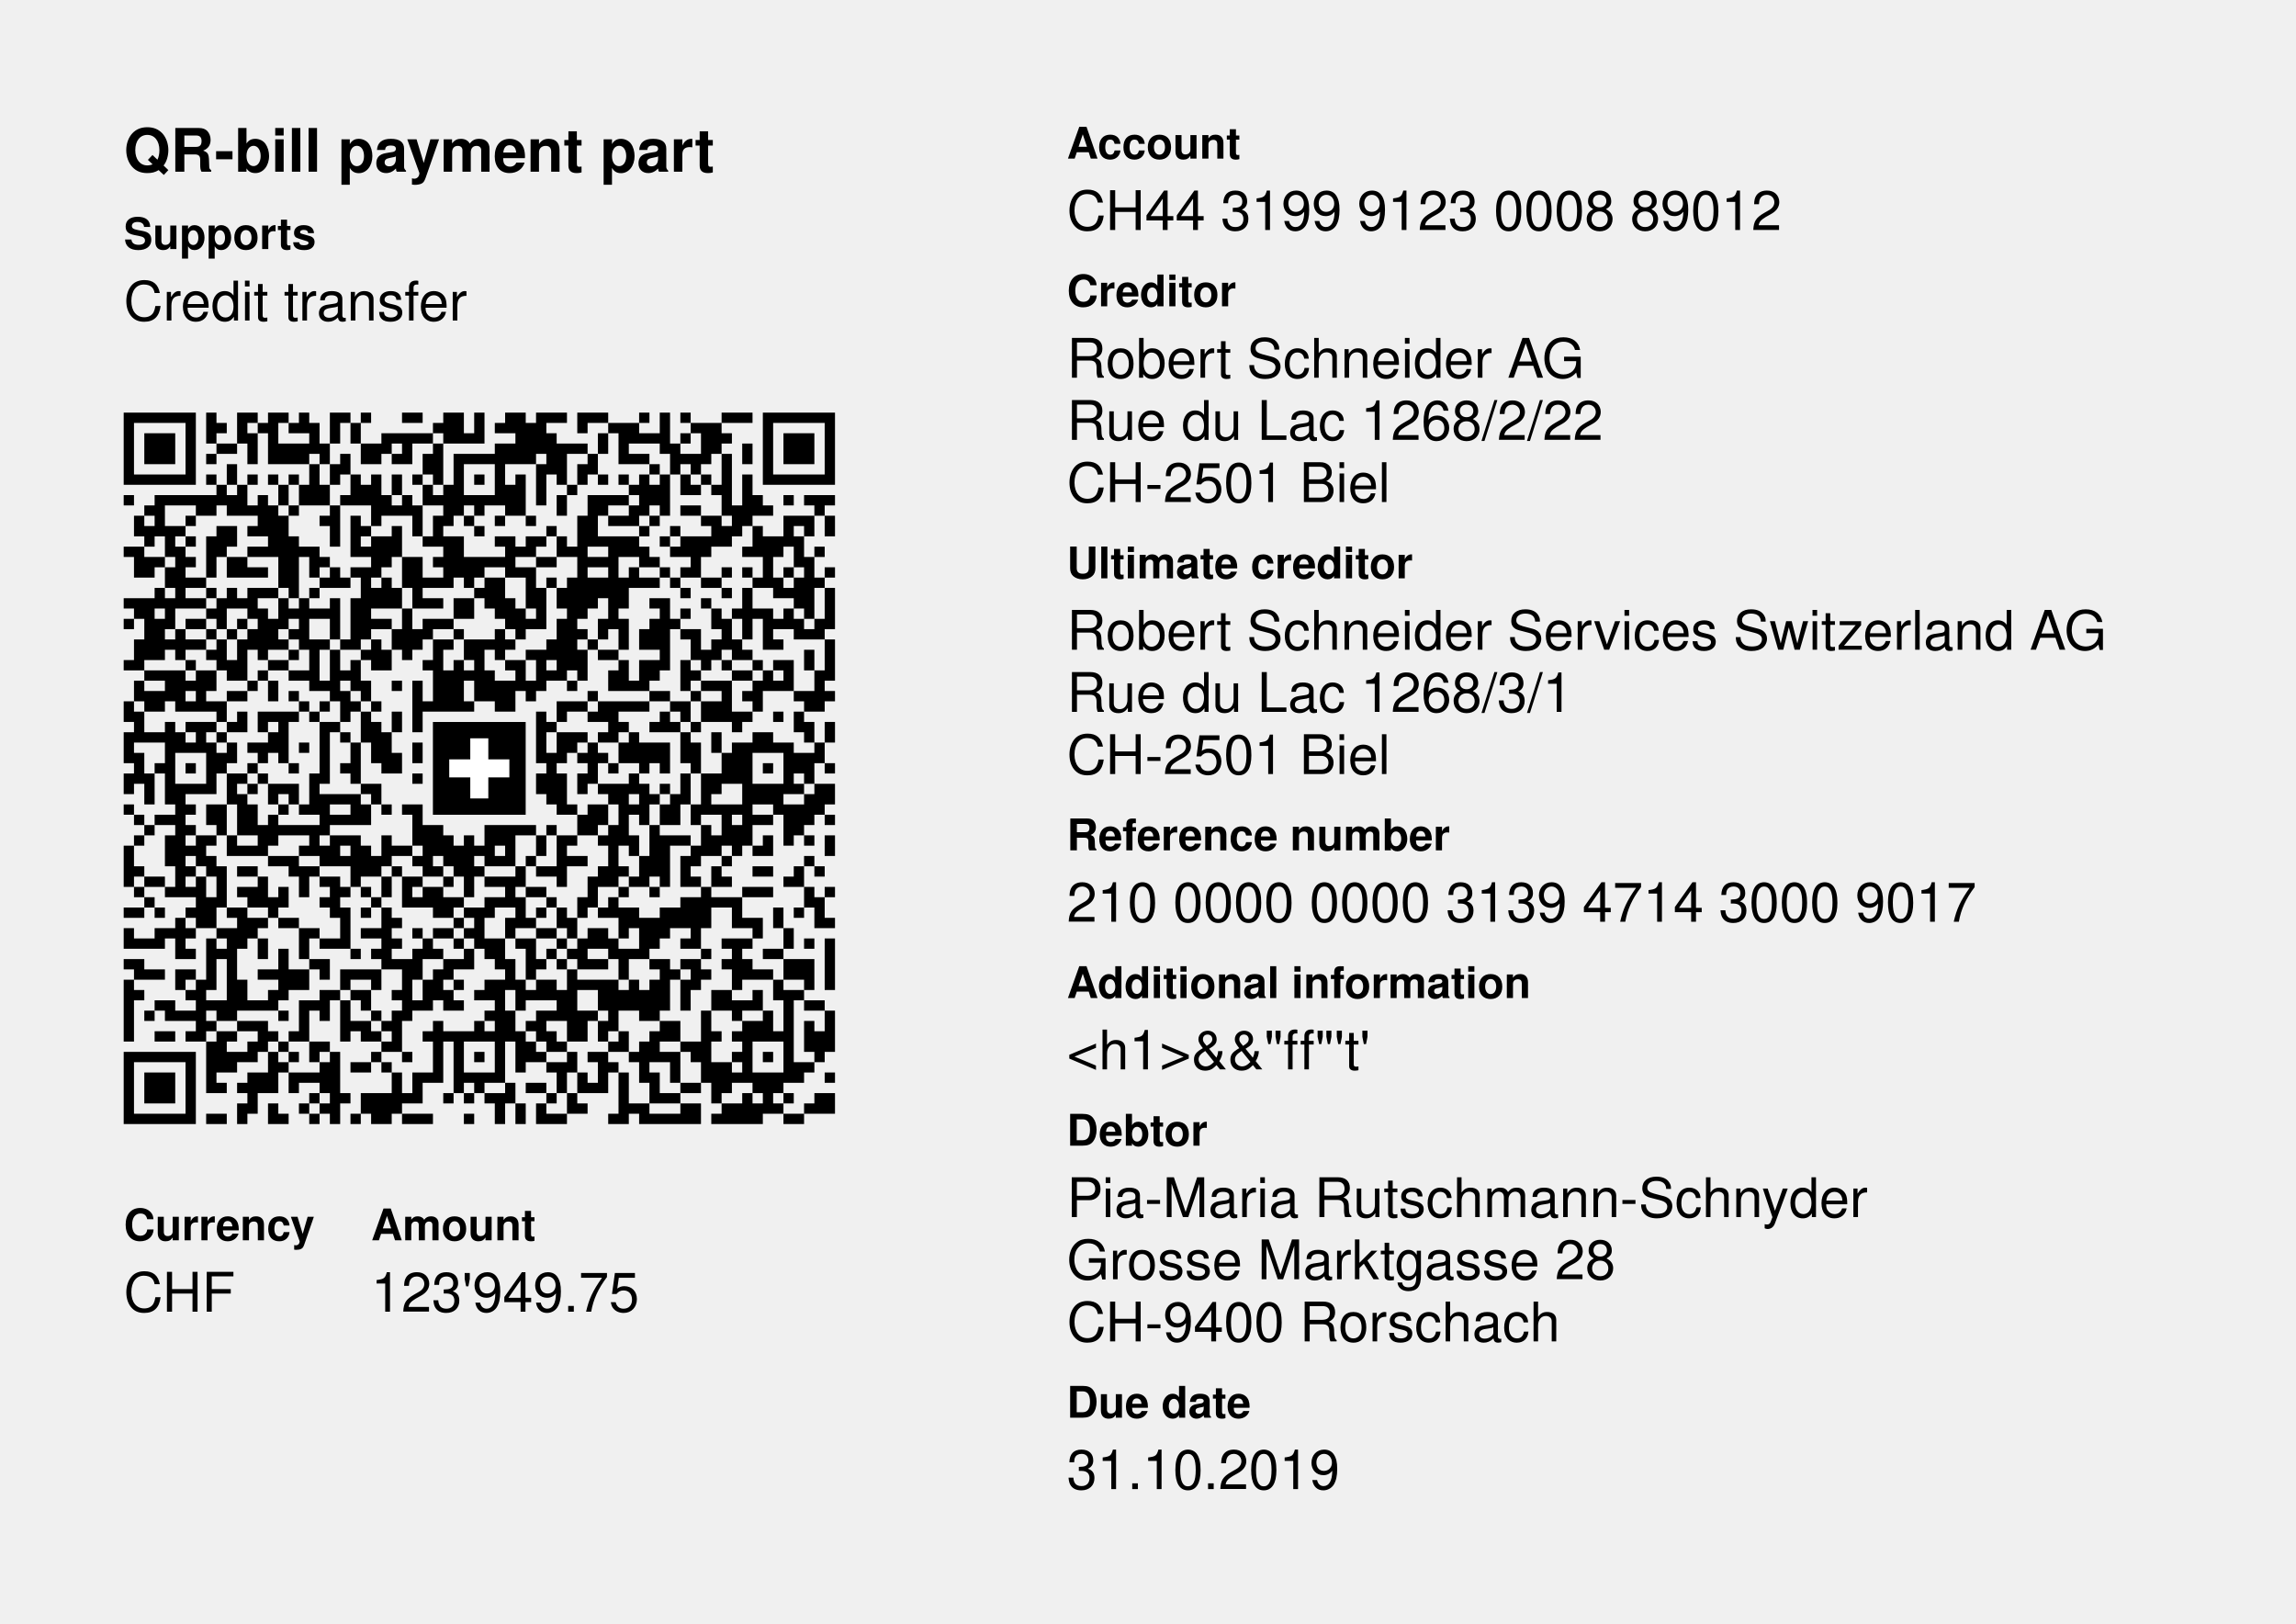
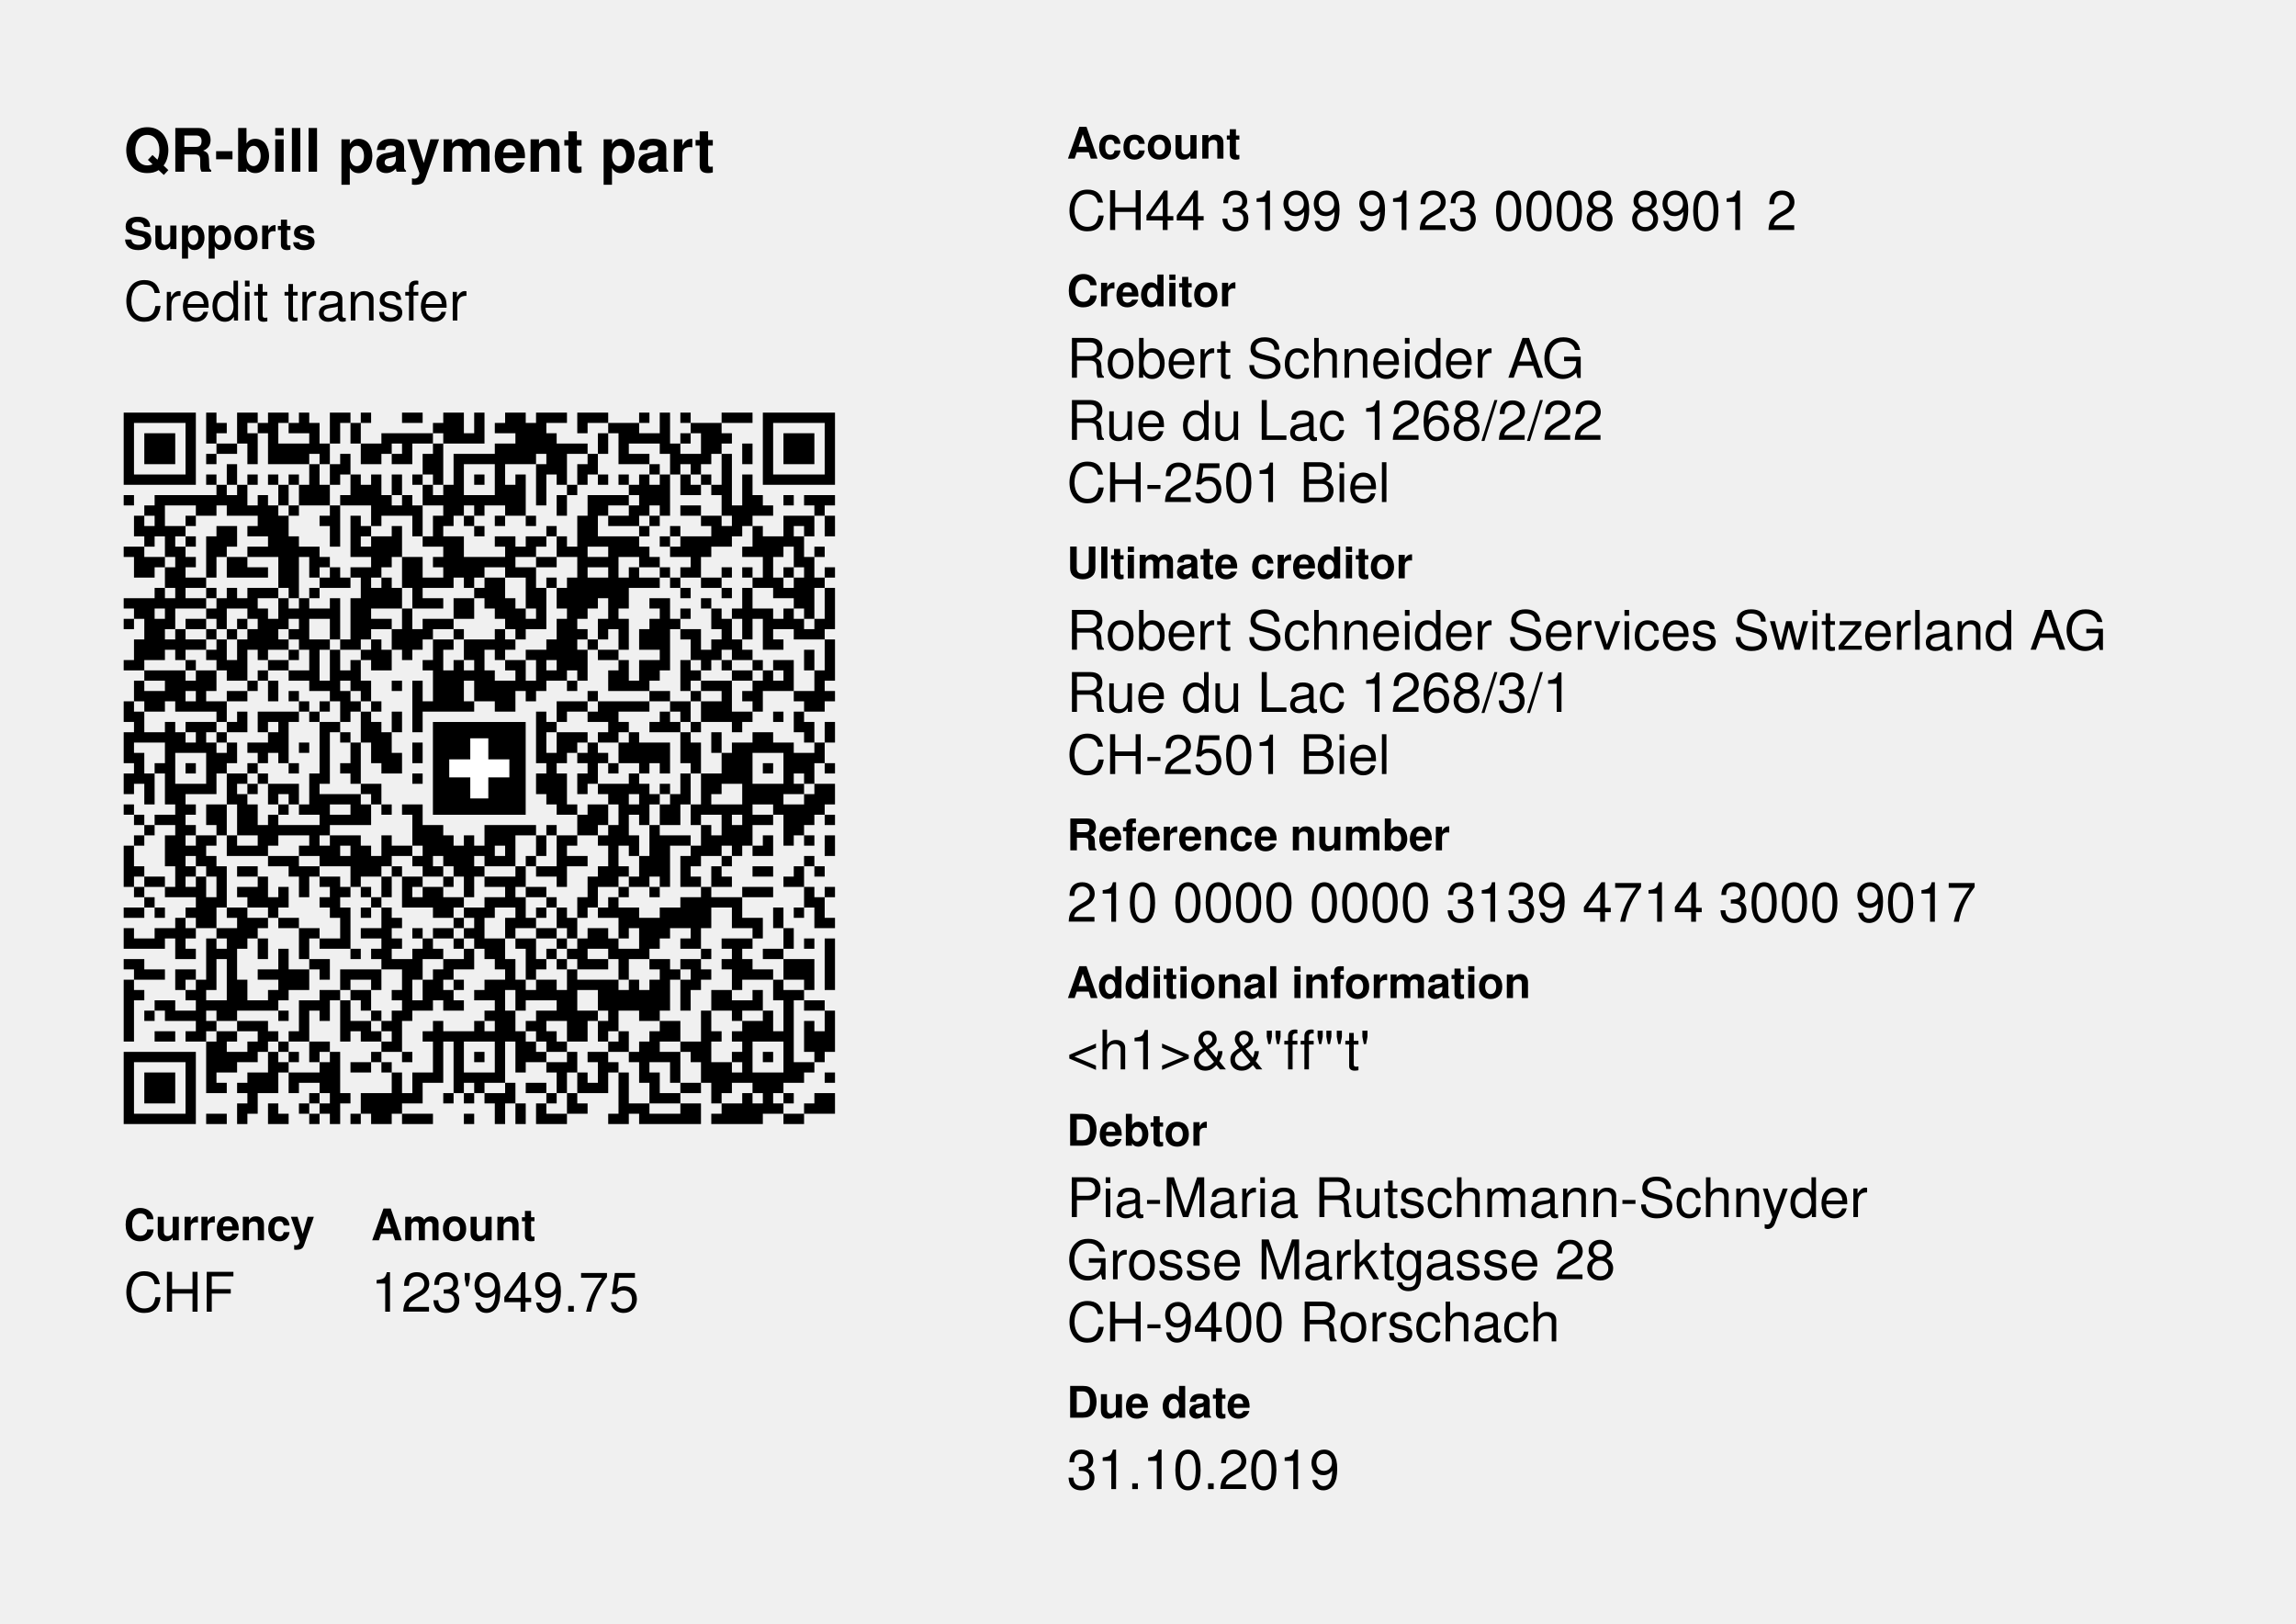
<svg xmlns="http://www.w3.org/2000/svg" width="148.5mm" height="105mm" version="1.1" viewBox="0 0 420.945 297.638">
  <g font-family="Helvetica,Arial" transform="translate(0 297.638)">
    <g transform="translate(22.677 -0)">
      <text x="0" y="-266.161" font-size="11" font-weight="bold">QR-bill payment part</text>
      <text x="0" y="-251.979" font-size="8" font-weight="bold">Supports</text>
      <text x="0" y="-238.89" font-size="10">Credit transfer</text>
      <text x="0" y="-70.285" font-size="8" font-weight="bold">Currency</text>
      <text x="0" y="-57.197" font-size="10">CHF</text>
    </g>
    <g transform="translate(68.031 -0)">
      <text x="0" y="-70.285" font-size="8" font-weight="bold">Amount</text>
      <text x="0" y="-57.197" font-size="10">123'949.75</text>
    </g>
    <g transform="translate(22.677 -91.591) scale(1.89)">
      <path d="M0,-69h7v1h-7zm8,0h1v3h-1zm3,0h1v3h-1zm1,0h1v1h-1zm2,0h1v5h-1zm1,0h1v1h-1z m2,0h1v2h-1zm3,0h1v3h-1zm1,0h1v1h-1zm2,0h1v1h-1zm4,0h2v1h-2zm4,0h2v3h-2z m3,0h1v3h-1zm3,0h2v2h-2zm3,0h1v4h-1zm1,0h2v1h-2zm3,0h3v1h-3zm6,0h1v1h-1z m2,0h1v4h-1zm2,0h1v1h-1zm4,0h3v1h-3zm4,0h7v1h-7zm-62,1h1v6h-1zm6,0h1v6h-1z m3,0h1v1h-1zm4,0h1v1h-1zm3,0h1v1h-1zm2,0h1v3h-1zm4,0h1v2h-1zm8,0h1v1h-1z m6,0h1v1h-1zm3,0h1v4h-1zm5,0h1v1h-1zm3,0h3v1h-3zm8,0h3v1h-3zm7,0h1v6h-1z m6,0h1v6h-1zm-66,1h3v3h-3zm10,0h1v3h-1zm13,0h5v1h-5zm8,0h1v1h-1zm5,0h1v3h-1z m3,0h1v4h-1zm5,0h1v2h-1zm2,0h4v1h-4zm6,0h1v1h-1zm2,0h2v2h-2zm2,0h1v1h-1z m6,0h3v3h-3zm-55,1h2v1h-2zm6,0h3v2h-3zm4,0h1v2h-1zm4,0h2v2h-2zm2,0h1v1h-1z m2,0h1v2h-1zm3,0h1v4h-1zm6,0h1v6h-1zm1,0h1v2h-1zm5,0h1v4h-1zm1,0h2v1h-2z m5,0h1v2h-1zm5,0h1v3h-1zm7,0h1v2h-1zm-52,1h1v1h-1zm13,0h1v2h-1zm5,0h1v1h-1z m3,0h1v2h-1zm3,0h1v6h-1zm1,0h3v1h-3zm12,0h1v2h-1zm4,0h2v1h-2zm5,0h3v1h-3z m4,0h1v6h-1zm-48,1h1v2h-1zm8,0h1v4h-1zm2,0h1v2h-1zm20,0h1v4h-1zm4,0h1v2h-1z m7,0h1v1h-1zm4,0h1v1h-1zm-54,1h5v1h-5zm7,0h1v1h-1zm4,0h1v1h-1zm2,0h1v1h-1z m2,0h1v1h-1zm6,0h1v3h-1zm2,0h1v5h-1zm2,0h1v2h-1zm2,0h1v1h-1zm6,0h1v1h-1z m4,0h1v4h-1zm8,0h1v1h-1zm2,0h1v1h-1zm2,0h1v4h-1zm2,0h1v4h-1zm2,0h1v2h-1z m2,0h1v1h-1zm4,0h1v5h-1zm3,0h5v1h-5zm-54,1h1v2h-1zm2,0h1v3h-1zm4,0h1v2h-1z m2,0h1v2h-1zm2,0h1v2h-1zm4,0h1v2h-1zm6,0h1v2h-1zm2,0h1v4h-1zm6,0h1v3h-1z m6,0h1v1h-1zm6,0h1v1h-1zm2,0h1v2h-1zm4,0h1v1h-1zm2,0h1v1h-1zm-57,1h1v1h-1z m3,0h6v1h-6zm7,0h1v2h-1zm3,0h1v4h-1zm8,0h1v1h-1zm4,0h1v2h-1zm2,0h1v2h-1z m3,0h1v1h-1zm3,0h3v1h-3zm9,0h1v2h-1zm3,0h1v5h-1zm1,0h3v1h-3zm15,0h1v2h-1z m3,0h1v1h-1zm2,0h3v1h-3zm-64,1h2v1h-2zm5,0h2v1h-2zm5,0h1v1h-1zm2,0h1v5h-1z m2,0h1v1h-1zm4,0h1v4h-1zm6,0h1v1h-1zm2,0h1v3h-1zm6,0h1v1h-1zm12,0h1v1h-1z m3,0h1v2h-1zm5,0h2v1h-2zm5,0h1v3h-1zm3,0h1v1h-1zm5,0h1v1h-1zm-66,1h1v2h-1z m2,0h1v2h-1zm3,0h1v1h-1zm9,0h1v7h-1zm4,0h1v1h-1zm3,0h1v4h-1zm8,0h1v3h-1z m3,0h1v1h-1zm3,0h1v1h-1zm3,0h1v1h-1zm5,0h1v10h-1zm3,0h2v1h-2zm4,0h1v1h-1z m5,0h2v1h-2zm8,0h3v1h-3zm4,0h1v2h-1zm-66,1h1v2h-1zm2,0h1v3h-1zm1,0h1v1h-1z m4,0h2v2h-2zm3,0h1v1h-1zm11,0h1v1h-1zm3,0h1v3h-1zm8,0h1v1h-1zm7,0h1v1h-1z m9,0h1v1h-1zm3,0h1v1h-1zm4,0h2v2h-2zm4,0h1v3h-1zm3,0h1v2h-1zm2,0h1v1h-1z m-60,1h1v1h-1zm2,0h1v4h-1zm8,0h1v6h-1zm8,0h2v3h-2zm5,0h1v1h-1zm2,0h2v4h-2z m5,0h2v1h-2zm3,0h2v1h-2zm3,0h1v2h-1zm4,0h4v1h-4zm6,0h1v1h-1zm2,0h3v2h-3z m8,0h1v5h-1zm1,0h1v2h-1zm2,0h1v3h-1zm-65,1h2v1h-2zm5,0h1v6h-1zm4,0h1v1h-1z m3,0h2v1h-2zm5,0h2v1h-2zm6,0h1v1h-1zm14,0h3v1h-3zm6,0h1v1h-1zm4,0h1v8h-1z m1,0h3v1h-3zm5,0h1v1h-1zm7,0h1v1h-1zm7,0h1v1h-1zm-66,1h2v2h-2zm2,0h1v1h-1z m3,0h1v1h-1zm4,0h2v2h-2zm8,0h2v1h-2zm9,0h2v3h-2zm3,0h1v1h-1zm3,0h5v1h-5z m7,0h2v1h-2zm5,0h2v1h-2zm5,0h2v1h-2zm5,0h1v2h-1zm11,0h1v6h-1zm-62,1h1v2h-1z m8,0h2v1h-2zm6,0h1v1h-1zm2,0h1v2h-1zm2,0h3v1h-3zm11,0h2v1h-2zm4,0h3v1h-3z m12,0h1v2h-1zm3,0h1v1h-1zm2,0h1v1h-1zm4,0h1v1h-1zm2,0h1v1h-1zm4,0h1v1h-1z m4,0h1v1h-1zm-62,1h2v1h-2zm13,0h1v1h-1zm2,0h1v1h-1zm2,-0h1v6h-1zm2,0h1v3h-1z m4,0h3v1h-3zm4,0h1v1h-1zm2,0h2v3h-2zm4,0h1v3h-1zm2,0h1v1h-1zm2,0h1v9h-1z m2,0h2v2h-2zm3,0h1v3h-1zm2,0h2v1h-2zm3,0h1v1h-1zm3,0h2v1h-2zm5,0h1v1h-1z m2,0h1v2h-1zm2,0h1v3h-1zm2,0h1v1h-1zm-64,1h1v2h-1zm5,0h1v1h-1zm2,0h1v2h-1z m2,0h3v1h-3zm6,0h1v1h-1zm6,0h1v2h-1zm2,0h1v2h-1zm2,0h1v2h-1zm6,0h1v1h-1z m6,0h1v4h-1zm2,0h1v2h-1zm12,0h1v1h-1zm4,0h1v1h-1zm2,-0h1v5h-1zm4,0h1v1h-1z m4,0h1v4h-1zm-68,1h3v1h-3zm4,0h1v3h-1zm2,0h2v1h-2zm3,0h1v3h-1zm2,0h2v1h-2z m4,0h1v3h-1zm2,-0h1v5h-1zm3,0h1v4h-1zm2,0h1v5h-1zm7,0h2v1h-2zm3,0h2v2h-2z m5,0h1v3h-1zm8,0h1v1h-1zm6,0h2v1h-2zm5,0h1v1h-1zm-55,1h2v1h-2zm7,0h1v1h-1z m4,0h2v1h-2zm4,0h1v1h-1zm2,0h2v1h-2zm9,0h1v5h-1zm9,0h1v1h-1zm2,-0h1v3h-1z m14,0h1v6h-1zm2,0h1v1h-1zm3,0h1v2h-1zm2,0h1v1h-1zm2,0h2v1h-2zm3,0h1v2h-1z m-64,1h1v1h-1zm2,0h2v4h-2zm4,0h2v1h-2zm5,0h1v1h-1zm2,-0h2v3h-2zm11,0h2v1h-2z m5,0h3v1h-3zm10,0h1v1h-1zm3,0h1v6h-1zm4,-0h1v2h-1zm2,0h1v3h-1zm3,0h1v3h-1z m2,0h1v1h-1zm5,-0h1v3h-1zm4,0h1v3h-1zm1,0h1v1h-1zm2,-0h1v2h-1zm2,0h1v2h-1z m-62,1h1v3h-1zm3,-0h1v1h-1zm2,0h1v1h-1zm2,0h1v2h-1zm4,0h1v1h-1zm10,0h1v2h-1z m2,0h2v1h-2zm4,0h1v1h-1zm4,0h1v3h-1zm8,-0h1v1h-1zm6,0h1v2h-1zm4,0h2v1h-2z m12,0h1v1h-1zm-65,1h1v3h-1zm3,-0h1v1h-1zm2,0h2v1h-2zm3,0h1v3h-1zm2,0h1v4h-1z m4,-0h1v1h-1zm3,0h1v5h-1zm1,-0h1v1h-1zm2,0h1v1h-1zm3,0h1v3h-1zm4,-0h1v1h-1z m2,0h1v7h-1zm1,0h1v1h-1zm2,0h2v2h-2zm2,-0h1v1h-1zm2,0h1v1h-1zm4,0h1v2h-1z m4,-0h1v1h-1zm10,0h1v2h-1zm2,0h1v2h-1zm2,0h1v2h-1zm4,-0h1v1h-1zm5,0h1v4h-1z m-60,1h1v1h-1zm5,0h1v1h-1zm3,0h1v1h-1zm4,0h1v5h-1zm3,0h1v1h-1zm2,0h1v2h-1z m14,0h2v1h-2zm5,0h1v3h-1zm2,0h2v1h-2zm10,0h1v2h-1zm4,0h1v1h-1zm6,0h1v2h-1z m-66,1h1v1h-1zm6,0h1v1h-1zm4,0h1v2h-1zm4,0h2v1h-2zm8,0h1v3h-1zm7,0h1v1h-1z m3,-0h1v5h-1zm2,0h1v4h-1zm3,0h2v1h-2zm3,0h1v3h-1zm8,0h1v3h-1zm2,0h2v2h-2z m4,0h1v3h-1zm4,0h1v1h-1zm3,0h1v1h-1zm2,0h2v1h-2zm-61,1h4v1h-4zm5,0h2v2h-2z m6,0h1v1h-1zm3,0h2v1h-2zm5,0h1v1h-1zm10,-0h1v4h-1zm2,0h1v1h-1zm2,0h1v3h-1z m3,0h1v2h-1zm3,0h1v1h-1zm6,0h1v2h-1zm8,0h1v1h-1zm4,0h2v1h-2zm3,0h1v2h-1z m2,0h1v2h-1zm3,-0h1v4h-1zm-66,1h1v2h-1zm3,0h2v2h-2zm2,0h1v1h-1zm6,0h1v1h-1z m2,0h1v2h-1zm5,0h1v1h-1zm4,0h1v2h-1zm3,0h1v1h-1zm2,-0h1v5h-1zm8,0h2v3h-2z m3,0h1v2h-1zm4,0h1v1h-1zm6,0h2v1h-2zm7,0h3v1h-3zm5,-0h1v3h-1zm2,0h1v1h-1z m-61,1h2v2h-2zm5,0h1v2h-1zm3,0h2v1h-2zm6,0h1v1h-1zm5,-0h1v3h-1zm24,0h1v1h-1z m6,0h2v1h-2zm4,0h1v1h-1zm3,-0h1v3h-1zm2,0h1v1h-1zm5,0h2v1h-2zm3,0h1v1h-1z m-68,1h1v2h-1zm5,0h2v1h-2zm3,0h2v1h-2zm9,0h1v1h-1zm2,0h1v1h-1zm3,0h1v1h-1z m2,0h1v1h-1zm5,0h1v1h-1zm4,0h1v1h-1zm9,0h3v1h-3zm4,0h5v1h-5zm7,0h2v1h-2z m3,0h2v2h-2zm10,0h1v1h-1zm-65,1h1v3h-1zm8,0h1v1h-1zm2,0h1v2h-1zm2,0h4v1h-4z m5,0h1v1h-1zm5,0h1v3h-1zm3,0h1v2h-1zm14,0h1v5h-1zm2,0h1v1h-1zm3,0h3v1h-3z m7,0h1v2h-1zm2,0h1v1h-1zm5,0h2v1h-2zm4,0h1v1h-1zm2,0h1v2h-1zm-61,1h1v8h-1z m2,0h3v1h-3zm4,0h1v1h-1zm3,0h1v1h-1zm2,0h1v4h-1zm4,0h1v6h-1zm1,0h1v1h-1z m4,0h1v4h-1zm17,0h1v1h-1zm6,0h2v1h-2zm4,0h1v1h-1zm2,0h1v1h-1zm2,0h1v1h-1z m4,0h1v1h-1zm7,0h1v2h-1zm2,0h1v2h-1zm-68,1h1v3h-1zm2,0h2v1h-2zm3,0h1v2h-1z m2,0h1v2h-1zm2,0h1v1h-1zm5,0h1v2h-1zm7,0h1v1h-1zm4,0h1v4h-1zm17,0h2v2h-2z m2,0h1v1h-1zm2,0h2v1h-2zm3,0h1v3h-1zm5,0h1v3h-1zm3,0h1v2h-1zm4,0h2v2h-2z m-55,1h1v1h-1zm2,0h1v5h-1zm2,0h1v2h-1zm2,0h2v1h-2zm5,0h1v1h-1zm5,0h1v4h-1z m6,0h1v2h-1zm17,0h1v4h-1zm3,0h1v2h-1zm2,0h3v2h-3zm5,0h1v3h-1zm4,0h2v4h-2z m4,0h2v1h-2zm4,0h1v2h-1zm-66,1h1v3h-1zm8,0h1v2h-1zm4,0h1v1h-1zm13,0h1v2h-1z m15,0h1v5h-1zm1,0h1v1h-1zm2,0h1v1h-1zm2,0h1v1h-1zm12,0h1v3h-1zm6,0h3v2h-3z m-61,1h1v1h-1zm3,0h1v1h-1zm6,0h1v1h-1zm4,0h1v1h-1zm5,0h1v1h-1zm26,0h1v1h-1z m3,0h1v1h-1zm2,0h1v1h-1zm10,0h1v1h-1zm6,0h1v1h-1zm-68,1h1v2h-1zm2,0h1v3h-1z m8,0h1v3h-1zm1,0h1v1h-1zm2,0h1v1h-1zm5,0h1v4h-1zm10,0h1v1h-1zm12,0h1v2h-1z m2,0h1v4h-1zm2,0h1v2h-1zm5,0h1v2h-1zm5,0h1v3h-1zm2,0h2v2h-2zm8,0h1v2h-1z m2,0h1v1h-1zm-61,1h1v11h-1zm1,0h2v1h-2zm6,0h1v1h-1zm2,0h3v1h-3zm9,0h2v1h-2z m23,0h3v1h-3zm4,0h1v4h-1zm2,0h1v1h-1zm8,0h4v2h-4zm5,0h1v1h-1zm2,0h2v2h-2z m-56,1h1v4h-1zm3,0h1v1h-1zm2,0h1v1h-1zm3,0h4v1h-4zm5,0h1v1h-1zm23,0h2v1h-2z m4,0h1v1h-1zm2,0h1v3h-1zm3,0h1v2h-1zm10,0h1v3h-1zm-66,1h1v1h-1zm6,0h1v1h-1z m2,0h2v2h-2zm4,0h1v3h-1zm3,0h1v1h-1zm2,0h1v1h-1zm2,0h1v3h-1zm3,0h2v2h-2z m3,0h1v1h-1zm2,0h2v1h-2zm16,0h1v1h-1zm2,0h2v2h-2zm3,0h1v4h-1zm1,0h1v1h-1z m3,0h1v2h-1zm3,0h1v2h-1zm2,0h4v1h-4zm6,0h3v1h-3zm4,0h1v1h-1zm-66,1h1v1h-1z m2,0h2v1h-2zm11,0h1v3h-1zm6,0h2v1h-2zm8,0h1v3h-1zm16,0h1v2h-1zm14,0h1v3h-1z m2,0h3v1h-3zm4,0h2v2h-2zm4,0h1v1h-1zm-66,1h1v1h-1zm4,0h1v1h-1zm3,0h1v1h-1z m4,0h1v3h-1zm2,0h4v1h-4zm14,0h2v3h-2zm6,0h3v2h-3zm3,0h2v1h-2zm3,0h1v1h-1z m4,0h1v1h-1zm2,0h1v6h-1zm4,0h1v5h-1zm5,0h1v3h-1zm3,0h2v2h-2zm-58,1h1v1h-1z m3,0h1v3h-1zm3,0h1v3h-1zm1,0h1v1h-1zm2,0h1v2h-1zm8,0h1v2h-1zm2,0h3v1h-3z m5,0h1v3h-1zm6,0h1v3h-1zm2,0h1v6h-1zm7,0h1v2h-1zm2,-0h1v5h-1zm1,0h1v1h-1z m3,0h1v1h-1zm3,0h1v2h-1zm3,-0h1v5h-1zm1,0h2v1h-2zm4,0h1v2h-1zm5,0h1v2h-1z m2,0h1v1h-1zm2,0h1v1h-1zm2,0h1v2h-1zm-68,1h1v4h-1zm6,0h1v1h-1zm5,0h2v1h-2z m6,0h1v1h-1zm2,0h2v2h-2zm3,0h2v3h-2zm4,0h2v1h-2zm6,0h1v3h-1zm2,0h2v1h-2z m3,0h1v2h-1zm18,0h1v2h-1zm4,0h1v1h-1zm2,0h1v1h-1zm-53,1h1v2h-1zm6,0h3v1h-3z m7,0h1v1h-1zm3,0h1v2h-1zm4,0h2v1h-2zm7,0h2v1h-2zm4,0h1v1h-1zm4,0h2v1h-2z m7,-0h1v3h-1zm4,0h1v3h-1zm4,0h1v1h-1zm8,0h1v1h-1zm-65,1h1v1h-1zm5,0h1v1h-1z m3,0h1v4h-1zm2,0h2v1h-2zm5,0h3v1h-3zm10,0h1v1h-1zm3,0h2v1h-2zm5,0h1v1h-1z m4,-0h1v2h-1zm2,0h2v1h-2zm6,-0h1v2h-1zm2,0h1v1h-1zm9,-0h1v2h-1zm4,0h2v1h-2z m4,-0h1v2h-1zm2,0h1v1h-1zm-65,1h2v1h-2zm5,0h1v5h-1zm6,0h1v3h-1zm4,0h1v2h-1z m2,-0h2v1h-2zm3,0h1v1h-1zm3,0h1v2h-1zm2,0h1v3h-1zm1,-0h1v1h-1zm3,0h1v1h-1z m4,0h3v1h-3zm10,0h1v3h-1zm4,-0h1v1h-1zm6,0h1v1h-1zm3,0h1v1h-1zm6,0h1v1h-1z m-63,1h1v1h-1zm3,0h1v1h-1zm2,0h1v1h-1zm5,0h2v1h-2zm4,0h1v2h-1zm5,-0h1v3h-1z m1,0h1v1h-1zm2,0h1v1h-1zm6,0h2v2h-2zm8,0h1v2h-1zm2,0h2v1h-2zm9,0h1v1h-1z m3,0h1v1h-1zm5,-0h1v4h-1zm4,0h3v1h-3zm6,0h1v2h-1zm2,0h1v1h-1zm-66,1h1v1h-1z m6,-0h1v3h-1zm4,0h1v1h-1zm2,-0h1v2h-1zm5,0h1v1h-1zm5,0h1v1h-1zm4,0h1v1h-1z m3,0h2v1h-2zm4,0h2v1h-2zm3,-0h1v3h-1zm3,0h1v1h-1zm3,-0h1v2h-1zm3,0h1v2h-1z m7,0h2v3h-2zm3,0h3v1h-3zm10,-0h1v3h-1zm-67,1h2v1h-2zm3,0h1v1h-1zm3,0h1v1h-1z m4,0h2v1h-2zm11,0h1v4h-1zm2,0h1v1h-1zm2,0h1v6h-1zm5,-0h2v1h-2zm3,0h3v1h-3z m7,0h1v1h-1zm2,0h1v2h-1zm4,0h1v1h-1zm2,0h2v2h-2zm4,0h2v2h-2zm7,0h1v2h-1z m4,0h1v2h-1zm2,0h1v1h-1zm-60,1h1v4h-1zm6,0h2v2h-2zm2,0h1v1h-1zm2,0h2v1h-2z m11,0h1v1h-1zm6,0h1v1h-1zm2,0h1v3h-1zm3,0h1v2h-1zm2,0h1v1h-1zm4,0h1v2h-1z m7,0h2v3h-2zm10,0h2v1h-2zm8,0h1v1h-1zm-68,1h1v2h-1zm3,0h2v1h-2zm3,0h1v1h-1z m3,0h2v1h-2zm8,0h1v3h-1zm1,0h1v1h-1zm5,0h2v1h-2zm5,0h1v1h-1zm2,0h2v1h-2z m3,0h1v1h-1zm7,0h2v1h-2zm5,0h2v2h-2zm3,0h1v1h-1zm4,0h1v1h-1zm3,0h1v2h-1z m6,0h1v1h-1zm3,0h1v2h-1zm-63,1h3v1h-3zm7,0h1v5h-1zm2,0h1v8h-1zm1,0h1v1h-1z m2,0h1v2h-1zm6,0h2v1h-2zm7,0h1v1h-1zm3,0h1v2h-1zm3,0h1v1h-1zm3,0h2v2h-2z m3,0h2v1h-2zm4,0h1v1h-1zm2,0h1v3h-1zm3,0h1v2h-1zm7,0h1v1h-1zm4,0h3v1h-3z m8,0h1v1h-1zm2,0h1v5h-1zm-62,1h1v1h-1zm3,0h1v1h-1zm6,0h1v5h-1zm7,0h1v1h-1z m2,0h1v1h-1zm4,0h1v3h-1zm2,0h1v1h-1zm3,0h1v2h-1zm6,0h1v3h-1zm2,0h1v1h-1z m2,0h1v1h-1zm5,0h3v1h-3zm8,0h1v1h-1zm3,0h1v4h-1zm3,0h2v1h-2zm-62,1h2v1h-2z m18,0h2v1h-2zm8,0h2v1h-2zm5,0h2v1h-2zm5,0h2v1h-2zm4,0h1v1h-1zm2,0h1v1h-1z m3,0h2v1h-2zm3,0h1v2h-1zm3,0h2v1h-2zm3,0h2v1h-2zm4,0h1v1h-1zm2,0h1v2h-1z m4,0h3v2h-3zm-63,1h3v1h-3zm4,0h2v1h-2zm8,0h2v1h-2zm3,0h2v2h-2zm3,0h1v1h-1z m2,0h4v1h-4zm6,0h1v5h-1zm3,0h1v3h-1zm1,0h1v1h-1zm6,0h1v2h-1zm6,0h1v7h-1z m9,0h1v4h-1zm1,0h1v1h-1zm2,0h2v1h-2zm6,0h2v1h-2zm-61,1h1v6h-1zm5,0h1v1h-1z m2,0h1v6h-1zm4,0h1v3h-1zm10,0h1v1h-1zm3,0h1v1h-1zm5,0h1v3h-1zm3,0h1v1h-1z m3,0h2v2h-2zm3,0h1v3h-1zm2,0h2v2h-2zm4,0h4v1h-4zm5,0h1v3h-1zm2,0h1v4h-1z m3,0h1v3h-1zm1,0h1v1h-1zm8,0h1v2h-1zm3,0h1v1h-1zm-65,1h1v1h-1zm5,0h1v1h-1z m8,0h1v2h-1zm5,0h1v3h-1zm1,0h1v1h-1zm2,0h2v1h-2zm4,0h1v1h-1zm5,0h1v2h-1z m3,0h1v1h-1zm5,0h1v1h-1zm3,0h1v3h-1zm4,0h3v2h-3zm4,0h1v3h-1zm7,0h2v2h-2z m4,0h1v2h-1zm3,0h1v9h-1zm1,0h1v1h-1zm-62,1h2v1h-2zm5,0h2v1h-2zm4,0h2v1h-2z m5,0h1v4h-1zm1,0h1v1h-1zm3,0h1v4h-1zm2,0h1v1h-1zm5,0h1v1h-1zm4,0h1v1h-1z m4,0h1v8h-1zm23,0h2v1h-2zm7,0h2v1h-2zm-64,1h1v1h-1zm2,0h3v1h-3zm5,0h1v1h-1z m6,0h1v1h-1zm9,0h1v1h-1zm2,0h1v4h-1zm9,-0h1v1h-1zm2,0h1v3h-1zm3,0h1v3h-1z m1,-0h1v1h-1zm3,0h1v3h-1zm1,-0h1v1h-1zm2,0h1v2h-1zm9,0h1v7h-1zm3,-0h1v1h-1z m3,0h1v3h-1zm6,0h1v4h-1zm-60,1h1v1h-1zm3,0h3v1h-3zm11,0h2v1h-2zm3,0h1v1h-1z m5,0h1v6h-1zm4,-0h1v2h-1zm5,0h1v1h-1zm7,0h1v2h-1zm6,0h2v2h-2zm8,0h1v6h-1z m1,-0h1v2h-1zm5,0h1v3h-1zm-63,1h2v1h-2zm3,0h1v1h-1zm3,0h1v4h-1zm1,0h1v1h-1z m3,0h2v1h-2zm3,0h1v1h-1zm7,0h2v1h-2zm6,0h1v1h-1zm2,0h3v1h-3zm4,0h1v1h-1z m3,0h1v4h-1zm3,0h1v2h-1zm7,0h1v2h-1zm3,0h1v3h-1zm6,-0h1v1h-1zm2,0h1v1h-1z m4,0h1v1h-1zm4,0h1v3h-1zm-59,1h1v5h-1zm4,0h2v1h-2zm3,0h1v1h-1zm3,0h2v1h-2z m7,0h1v1h-1zm7,0h1v5h-1zm7,0h1v2h-1zm3,0h1v1h-1zm5,0h1v1h-1zm3,0h1v4h-1z m4,0h2v1h-2zm-54,1h7v1h-7zm10,0h3v1h-3zm4,0h1v4h-1zm2,0h1v1h-1zm2,0h1v1h-1z m2,0h1v7h-1zm4,0h1v1h-1zm3,0h1v1h-1zm7,0h1v1h-1zm6,0h1v1h-1zm3,0h1v2h-1z m2,0h2v1h-2zm4,0h1v1h-1zm3,0h2v1h-2zm3,0h1v1h-1zm4,0h1v1h-1zm3,0h1v1h-1z m-62,1h1v6h-1zm6,0h1v6h-1zm4,-0h1v1h-1zm5,0h1v1h-1zm4,0h1v3h-1zm3,-0h2v1h-2z m3,0h1v1h-1zm16,0h2v1h-2zm5,0h1v3h-1zm1,-0h1v1h-1zm6,0h1v2h-1zm4,0h2v3h-2z m8,-0h2v1h-2zm-63,1h3v3h-3zm10,0h2v2h-2zm4,-0h3v1h-3zm10,0h1v4h-1zm2,0h1v3h-1z m1,-0h1v1h-1zm4,0h3v1h-3zm9,0h1v2h-1zm2,0h1v2h-1zm4,-0h1v5h-1zm3,0h1v3h-1z m8,-0h1v1h-1zm2,0h3v2h-3zm4,-0h1v1h-1zm3,0h1v1h-1zm-59,1h1v1h-1zm2,0h1v1h-1z m5,0h1v1h-1zm18,0h1v1h-1zm3,0h1v2h-1zm2,0h2v1h-2zm6,0h1v1h-1zm9,0h2v1h-2z m-42,1h1v2h-1zm6,0h1v1h-1zm3,0h1v1h-1zm2,0h3v2h-3zm4,0h1v1h-1zm4,0h1v1h-1z m2,0h1v1h-1zm2,0h2v1h-2zm6,0h1v1h-1zm2,0h1v2h-1zm9,0h2v1h-2zm5,0h1v1h-1z m3,0h1v3h-1zm2,0h1v2h-1zm2,0h1v1h-1zm3,0h2v2h-2zm-56,1h1v2h-1zm3,0h1v2h-1z m3,0h1v1h-1zm2,0h1v1h-1zm17,0h1v2h-1zm2,0h1v2h-1zm2,0h1v2h-1zm4,0h1v1h-1z m5,0h2v1h-2zm5,0h2v2h-2zm4,0h2v2h-2zm3,0h1v2h-1zm2,0h1v1h-1zm3,0h1v1h-1z m-65,1h5v1h-5zm7,0h2v1h-2zm7,0h1v1h-1zm3,0h1v1h-1zm4,0h1v1h-1zm2,0h2v1h-2z m3,0h3v1h-3zm6,0h1v1h-1zm8,0h2v1h-2zm6,0h1v1h-1zm3,0h4v1h-4zm7,0h1v1h-1z m7,0h2v1h-2z" fill="#000000" />
    </g>
    <g transform="translate(22.677 -91.591)">
      <path d="M56.693,-73.701h17.008v17.008h-17.008z" fill="#000000" />
      <path d="M63.543,-70.709h3.307v11.024h-3.307zm-3.858,3.858h11.024v3.307h-11.024z" fill="#ffffff" />
    </g>
    <g transform="translate(22.677 -0)">
</g>
    <g transform="translate(195.591 -0)">
      <text x="0" y="-268.561" font-size="8" font-weight="bold">Account</text>
-       <text x="0" y="-255.472" font-size="10">CH44 3199 9123 0008 89012</text>
+       <text x="0" y="-255.472" font-size="10">CH44 3199 9123 0008 8901 2</text>
      <text x="0" y="-241.49" font-size="8" font-weight="bold">Creditor</text>
      <text x="0" y="-228.402" font-size="10">Robert Schneider AG</text>
      <text x="0" y="-217.006" font-size="10">Rue du Lac 1268/2/22</text>
      <text x="0" y="-205.611" font-size="10">CH-2501 Biel</text>
      <text x="0" y="-191.629" font-size="8" font-weight="bold">Ultimate creditor</text>
      <text x="0" y="-178.54" font-size="10">Robert Schneider Services Switzerland AG</text>
      <text x="0" y="-167.145" font-size="10">Rue du Lac 1268/3/1</text>
      <text x="0" y="-155.75" font-size="10">CH-2501 Biel</text>
      <text x="0" y="-141.768" font-size="8" font-weight="bold">Reference number</text>
      <text x="0" y="-128.679" font-size="10">210 0000 0000 3139 4714 3000 9017</text>
      <text x="0" y="-114.697" font-size="8" font-weight="bold">Additional information</text>
      <text x="0" y="-101.609" font-size="10">&lt;h1&gt;&amp;&amp;"ff"'t'</text>
      <text x="0" y="-87.627" font-size="8" font-weight="bold">Debtor</text>
      <text x="0" y="-74.538" font-size="10">Pia-Maria Rutschmann-Schnyder</text>
      <text x="0" y="-63.143" font-size="10">Grosse Marktgasse 28</text>
      <text x="0" y="-51.748" font-size="10">CH-9400 Rorschach</text>
      <text x="0" y="-37.766" font-size="8" font-weight="bold">Due date</text>
      <text x="0" y="-24.677" font-size="10">31.10.2019</text>
    </g>
  </g>
</svg>
